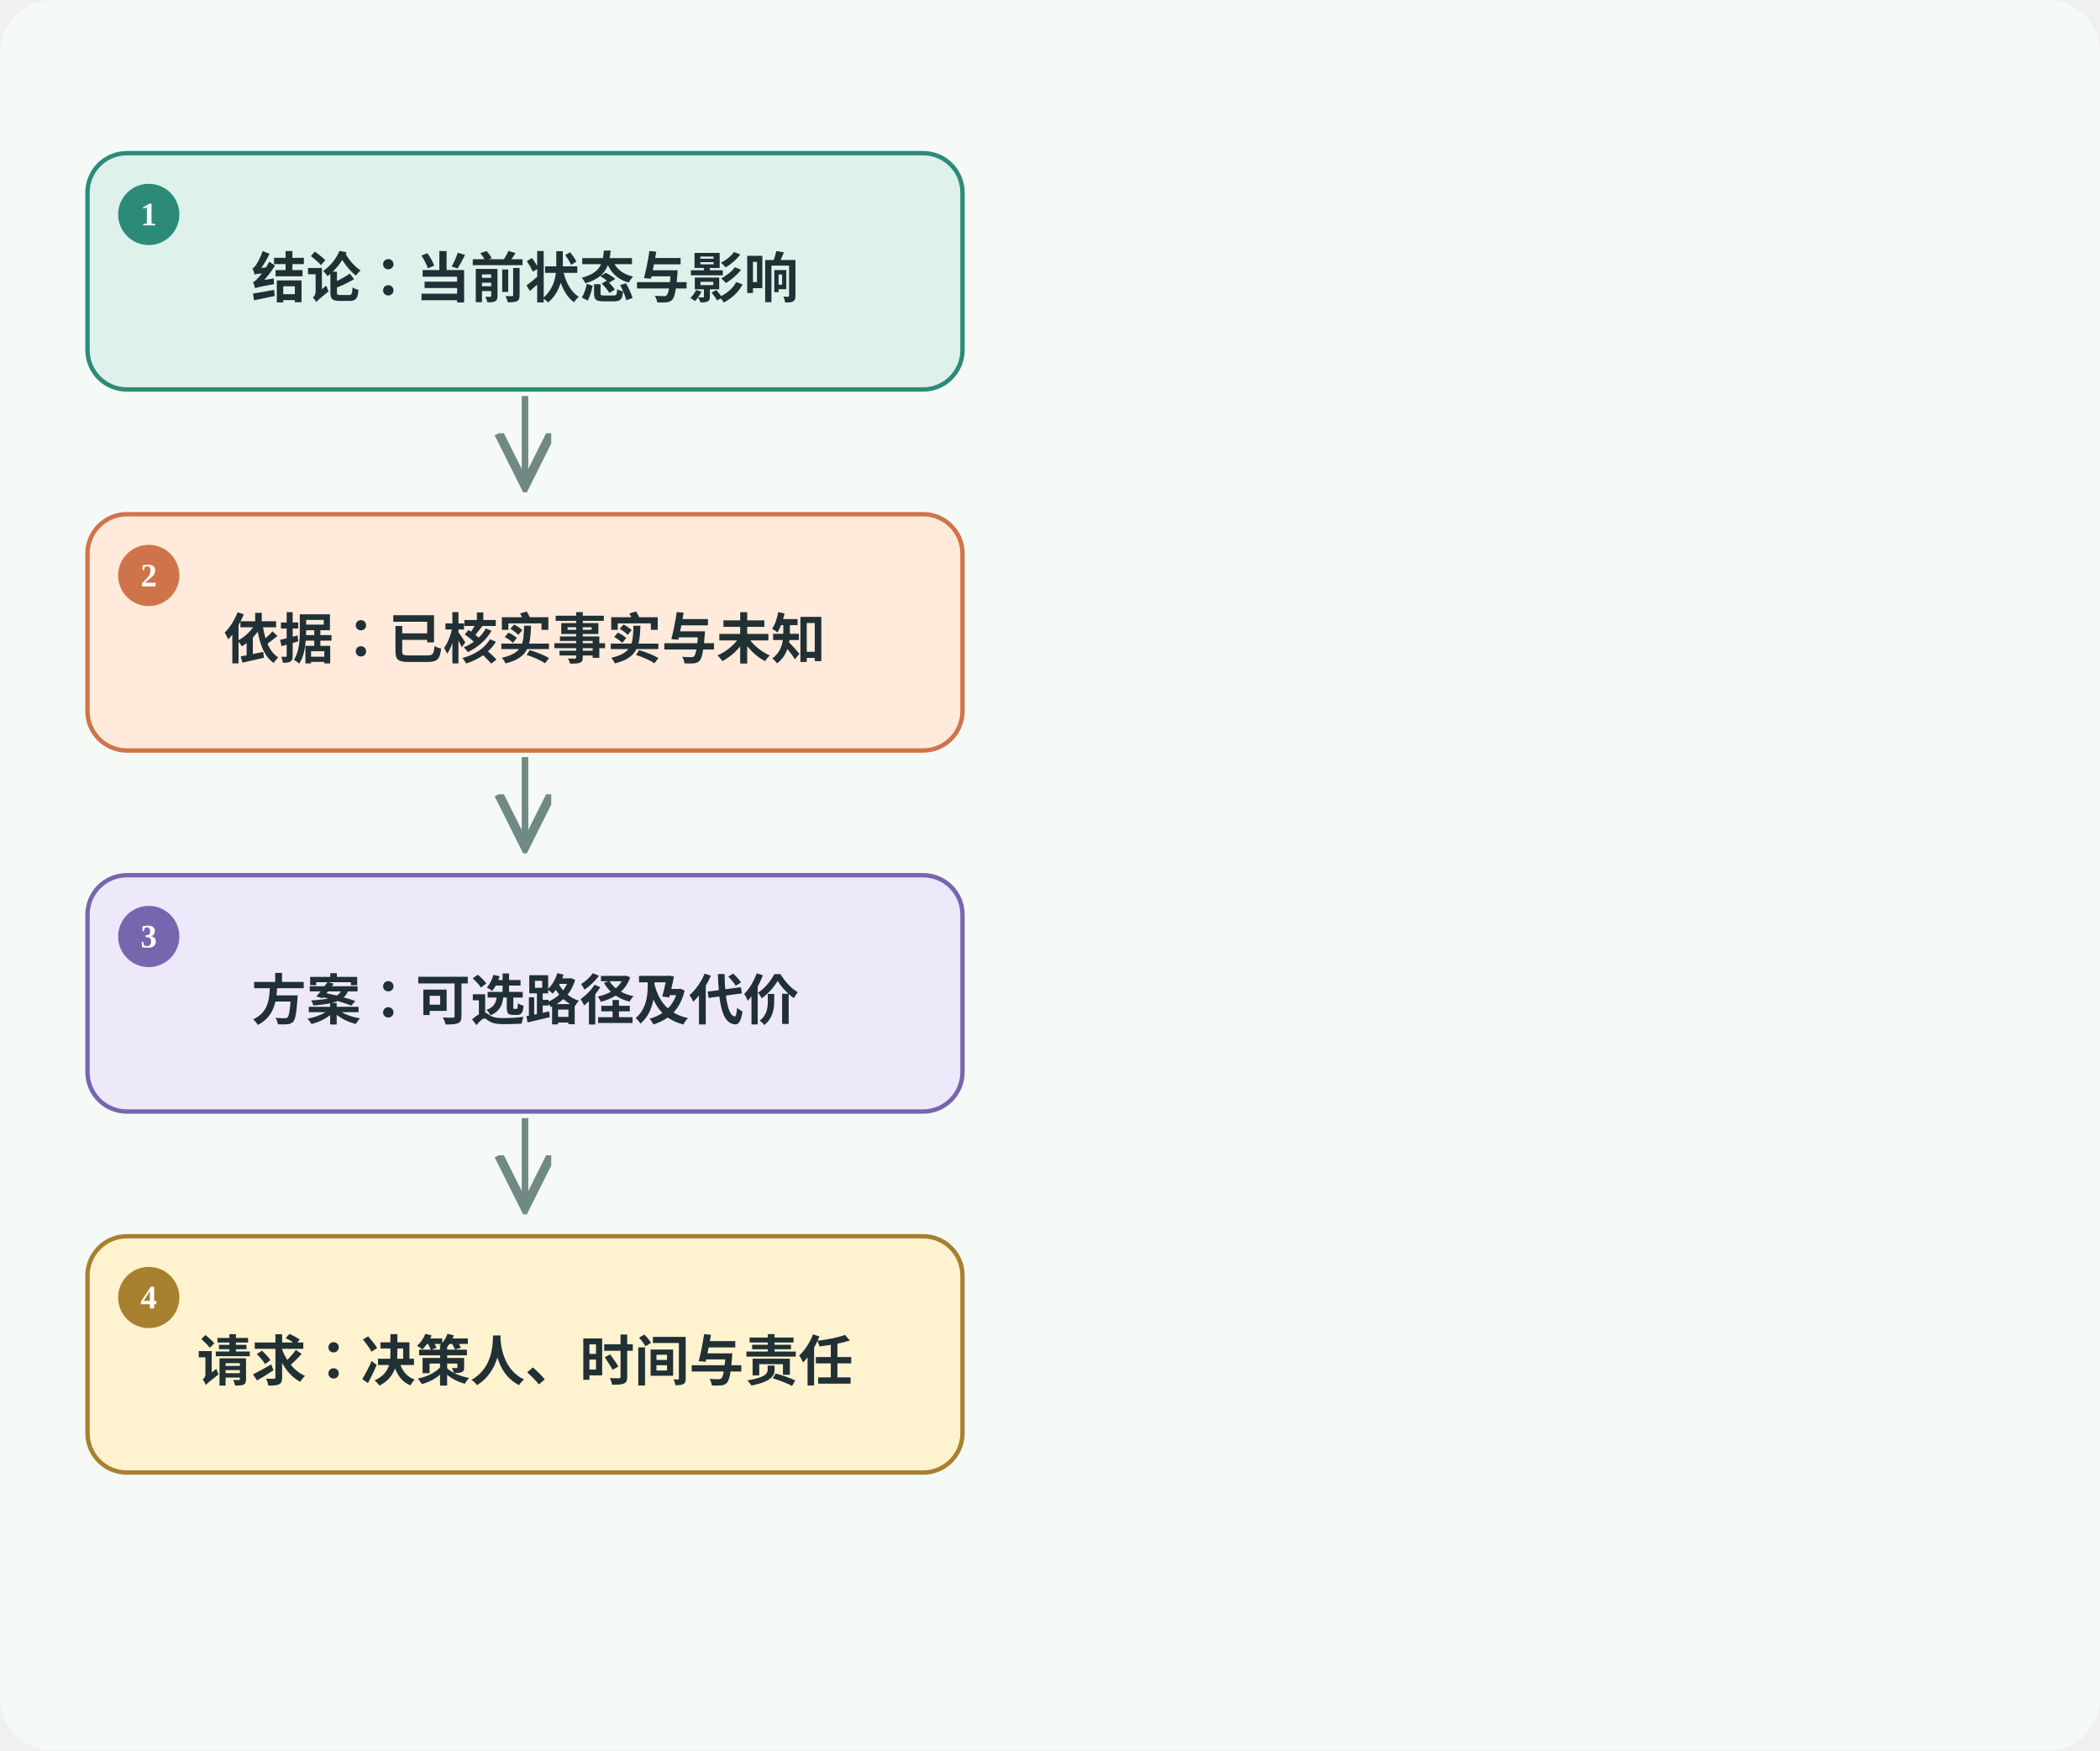
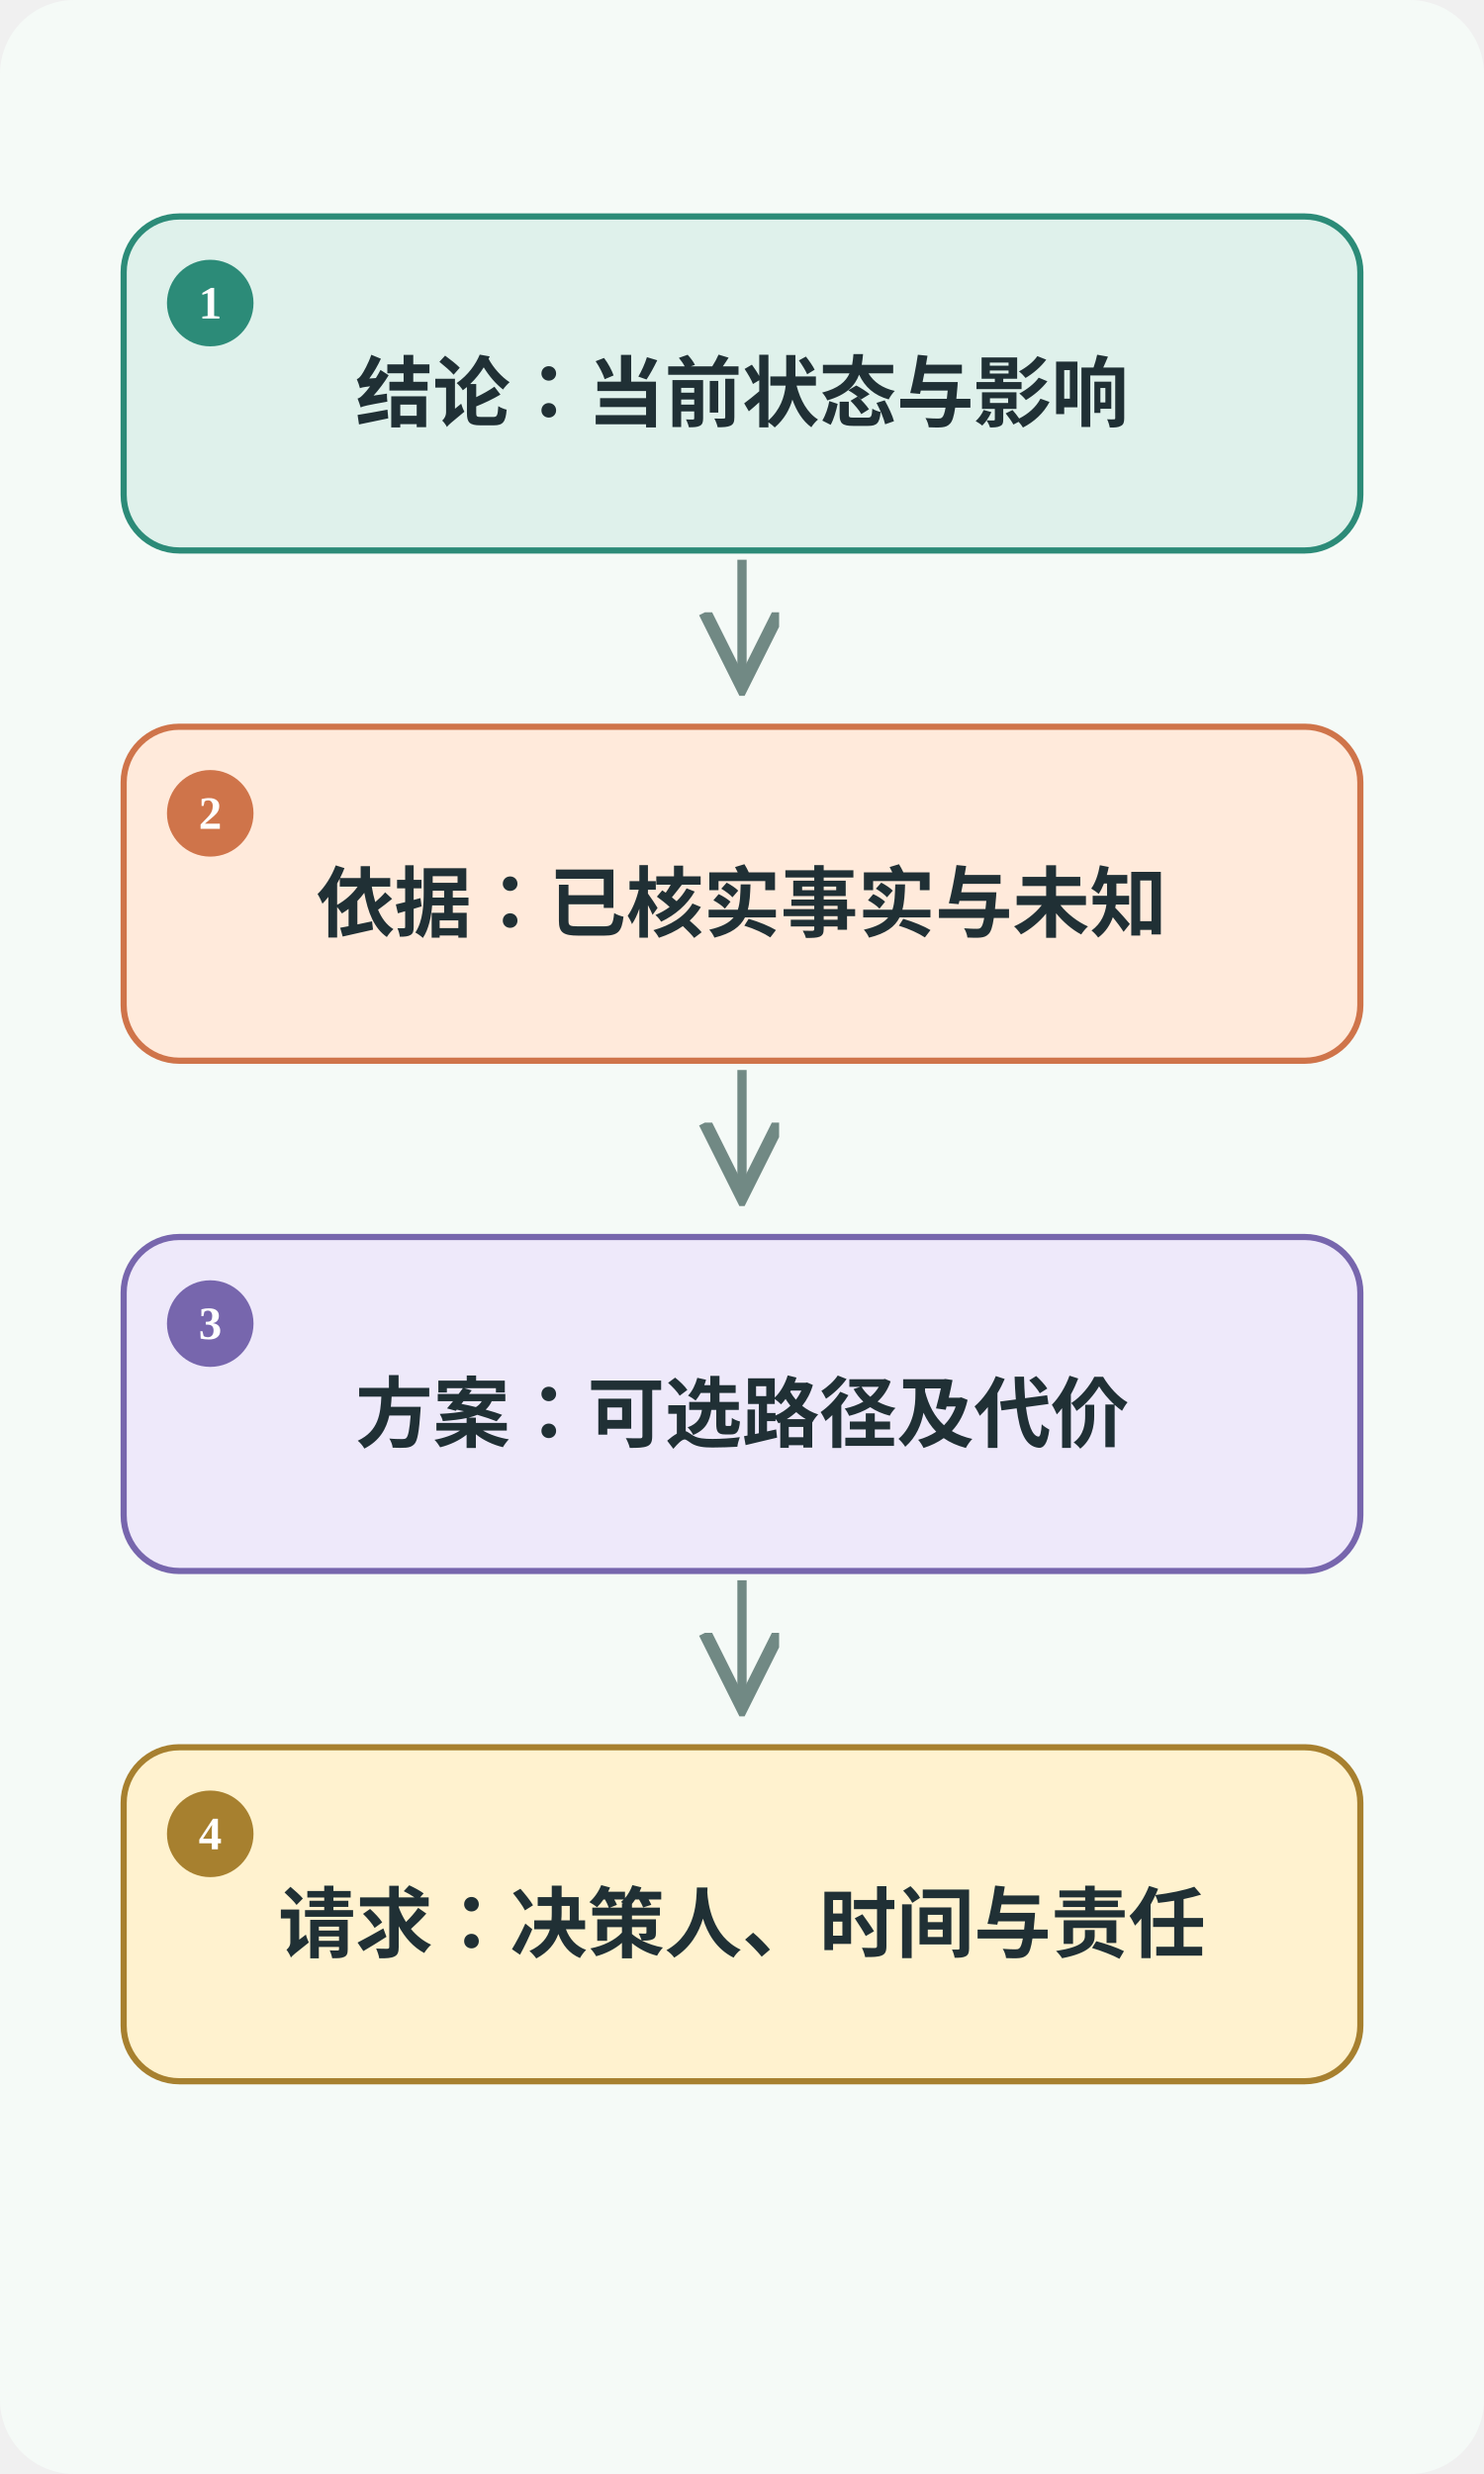
- <svg xmlns="http://www.w3.org/2000/svg" viewBox="0 0 960 800" role="img" aria-labelledby="title-upward-briefing-map-true desc-upward-briefing-map-true">
+ <svg xmlns="http://www.w3.org/2000/svg" viewBox="0 0 480 800" role="img" aria-labelledby="title-upward-briefing-map-true desc-upward-briefing-map-true">
  <defs>
    <marker id="arrow-upward-briefing-map" markerWidth="9" markerHeight="9" refX="7" refY="4" orient="auto">
      <path d="M0 0 L8 4 L0 8" fill="none" stroke="#718984" stroke-width="1.4" />
    </marker>
  </defs>
-   <rect width="960" height="800" rx="24" fill="#f5faf7" />
+   <rect width="480" height="800" rx="24" fill="#f5faf7" />
  <path d="M240 181 v 38" fill="none" stroke="#718984" stroke-width="3" marker-end="url(#arrow-upward-briefing-map)" />
  <path d="M240 346 v 38" fill="none" stroke="#718984" stroke-width="3" marker-end="url(#arrow-upward-briefing-map)" />
  <path d="M240 511 v 38" fill="none" stroke="#718984" stroke-width="3" marker-end="url(#arrow-upward-briefing-map)" />
  <rect x="40" y="70" width="400" height="108" rx="18" fill="#dff1eb" stroke="#2c8b78" stroke-width="2" />
  <circle cx="68" cy="98" r="14" fill="#2c8b78" />
  <text x="68" y="103" font-size="15" text-anchor="middle" fill="#fff" font-weight="800">1</text>
  <text x="240" y="136" text-anchor="middle" font-size="25" font-weight="750" fill="#203035">
    <tspan x="240" dy="0">结论：当前状态与影响</tspan>
  </text>
  <rect x="40" y="235" width="400" height="108" rx="18" fill="#ffeadb" stroke="#cf744a" stroke-width="2" />
  <circle cx="68" cy="263" r="14" fill="#cf744a" />
  <text x="68" y="268" font-size="15" text-anchor="middle" fill="#fff" font-weight="800">2</text>
  <text x="240" y="301" text-anchor="middle" font-size="25" font-weight="750" fill="#203035">
    <tspan x="240" dy="0">依据：已核实事实与未知</tspan>
  </text>
  <rect x="40" y="400" width="400" height="108" rx="18" fill="#eee9fa" stroke="#7766ad" stroke-width="2" />
  <circle cx="68" cy="428" r="14" fill="#7766ad" />
  <text x="68" y="433" font-size="15" text-anchor="middle" fill="#fff" font-weight="800">3</text>
  <text x="240" y="466" text-anchor="middle" font-size="25" font-weight="750" fill="#203035">
    <tspan x="240" dy="0">方案：可选路径及代价</tspan>
  </text>
  <rect x="40" y="565" width="400" height="108" rx="18" fill="#fff2cf" stroke="#a7802f" stroke-width="2" />
  <circle cx="68" cy="593" r="14" fill="#a7802f" />
  <text x="68" y="598" font-size="15" text-anchor="middle" fill="#fff" font-weight="800">4</text>
  <text x="240" y="631" text-anchor="middle" font-size="25" font-weight="750" fill="#203035">
    <tspan x="240" dy="0">请求：决策人、时间与责任</tspan>
  </text>
</svg>
